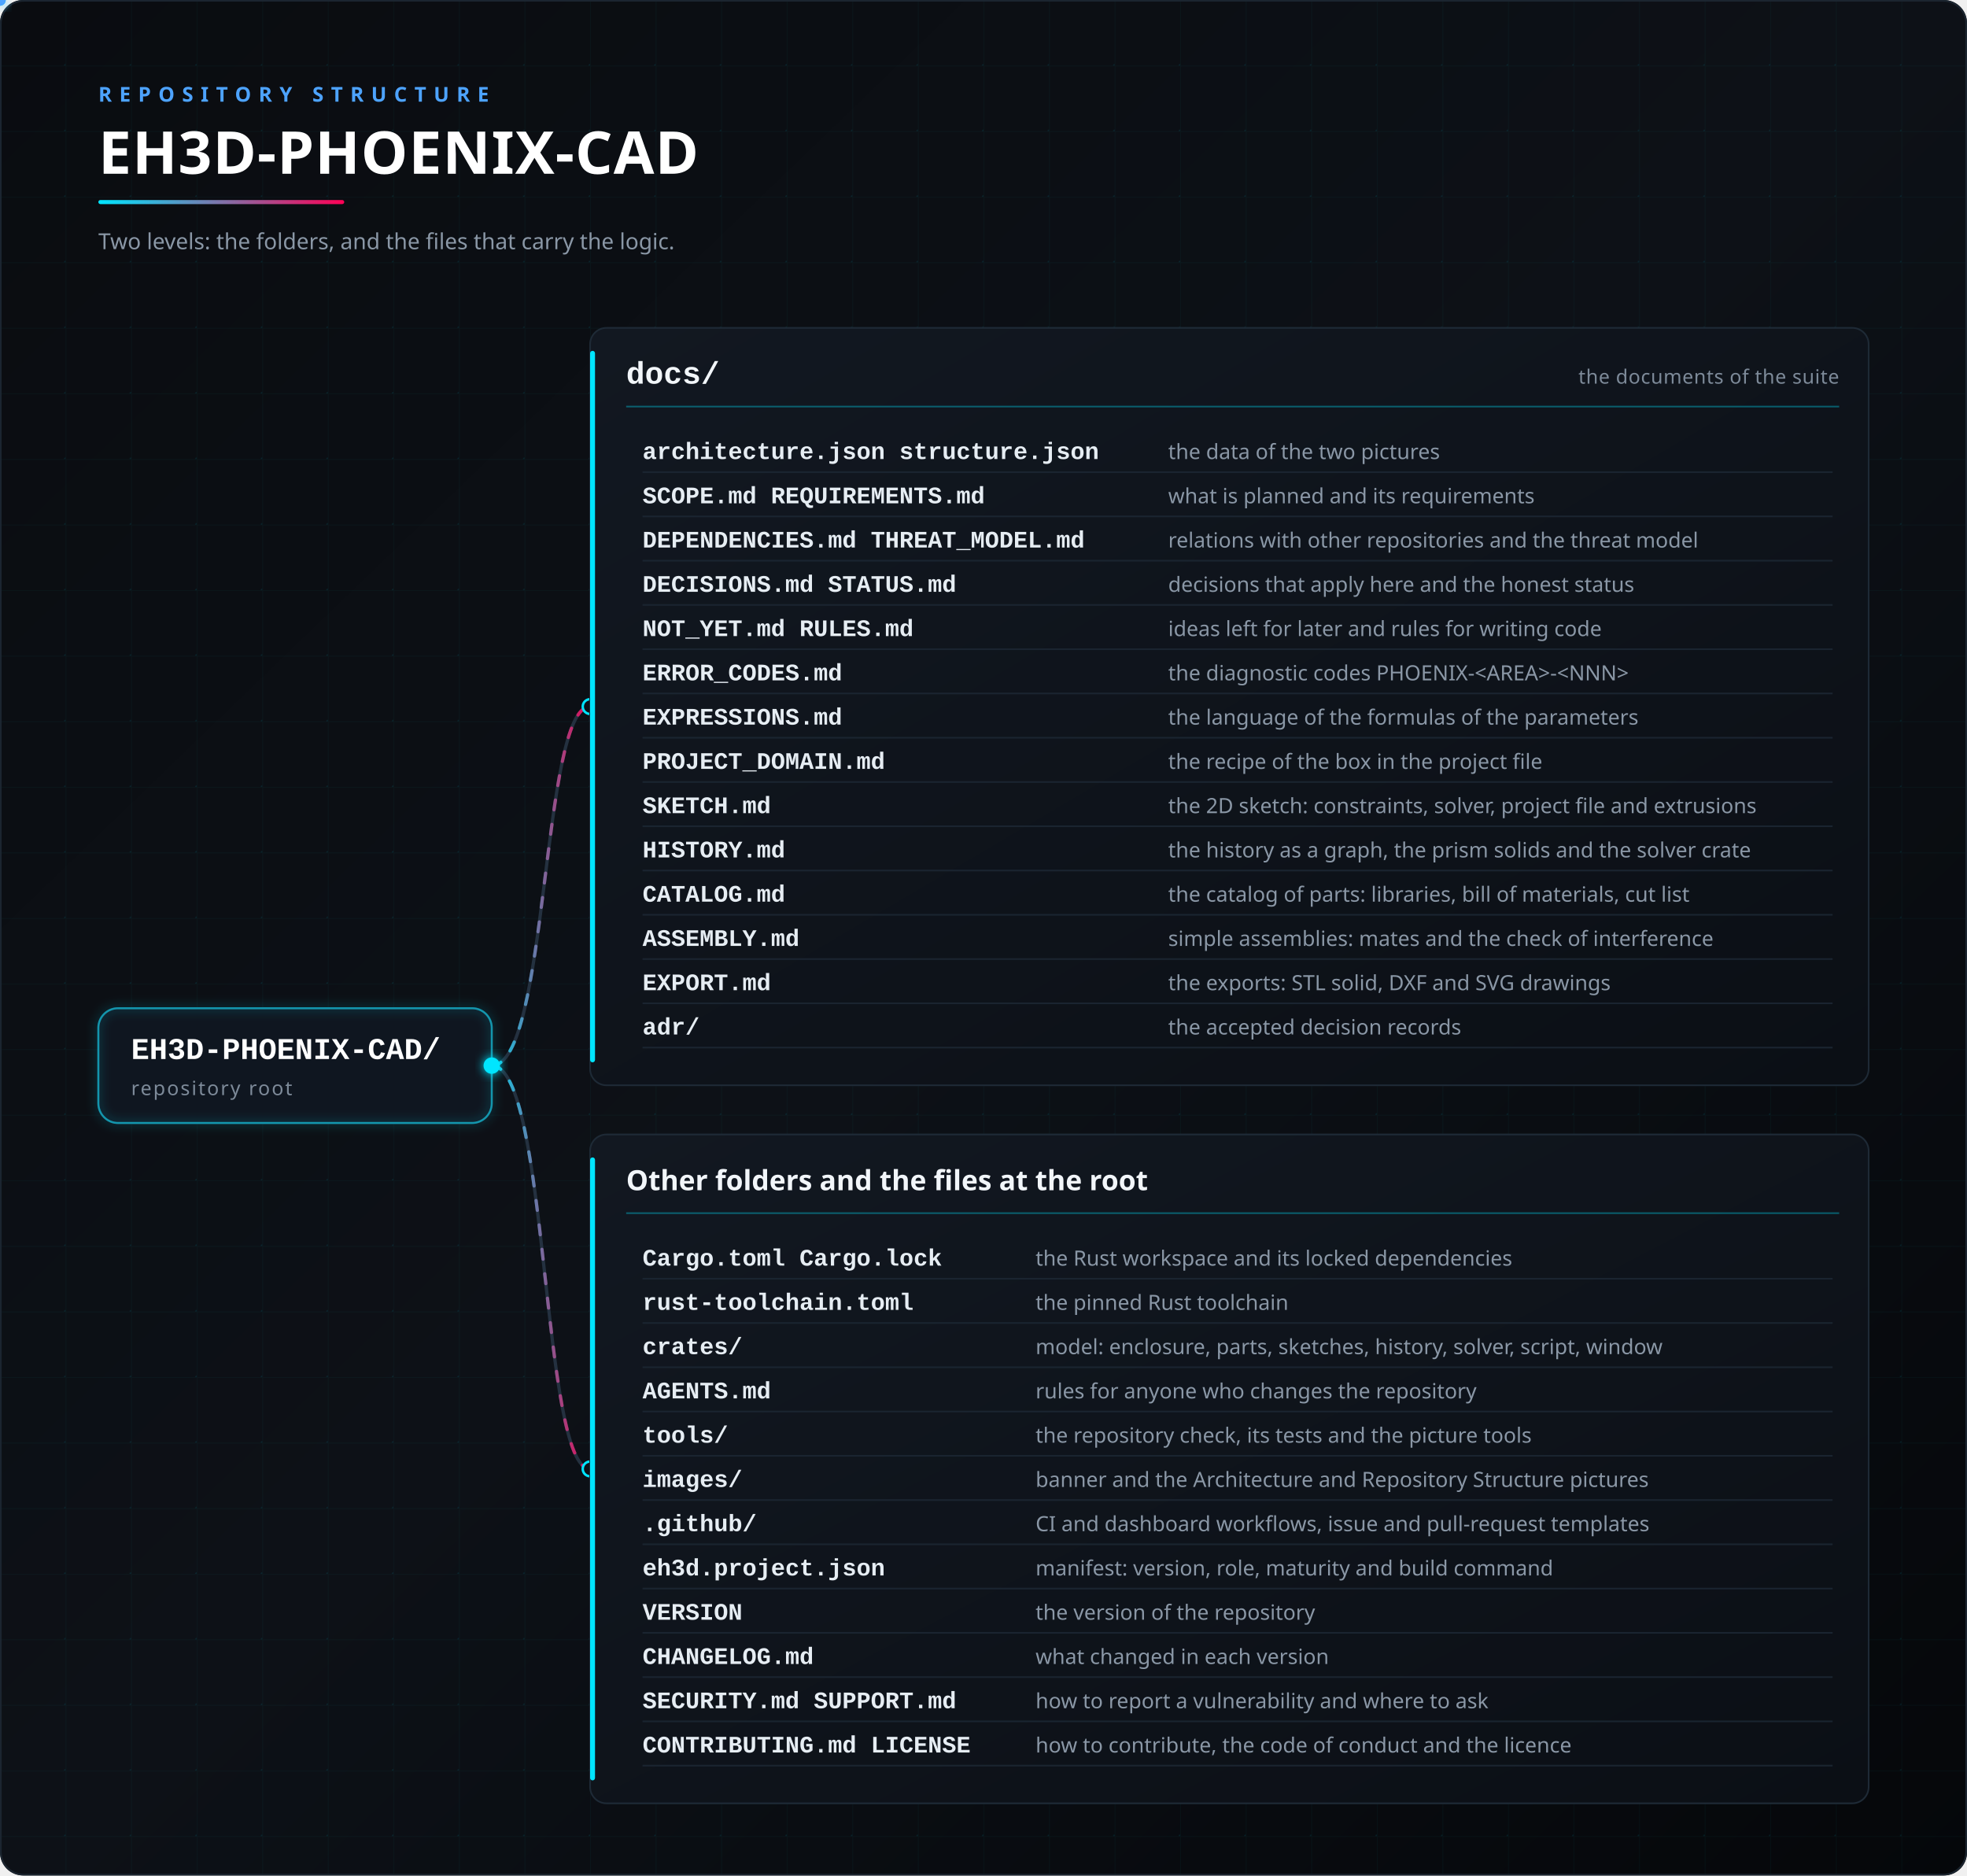
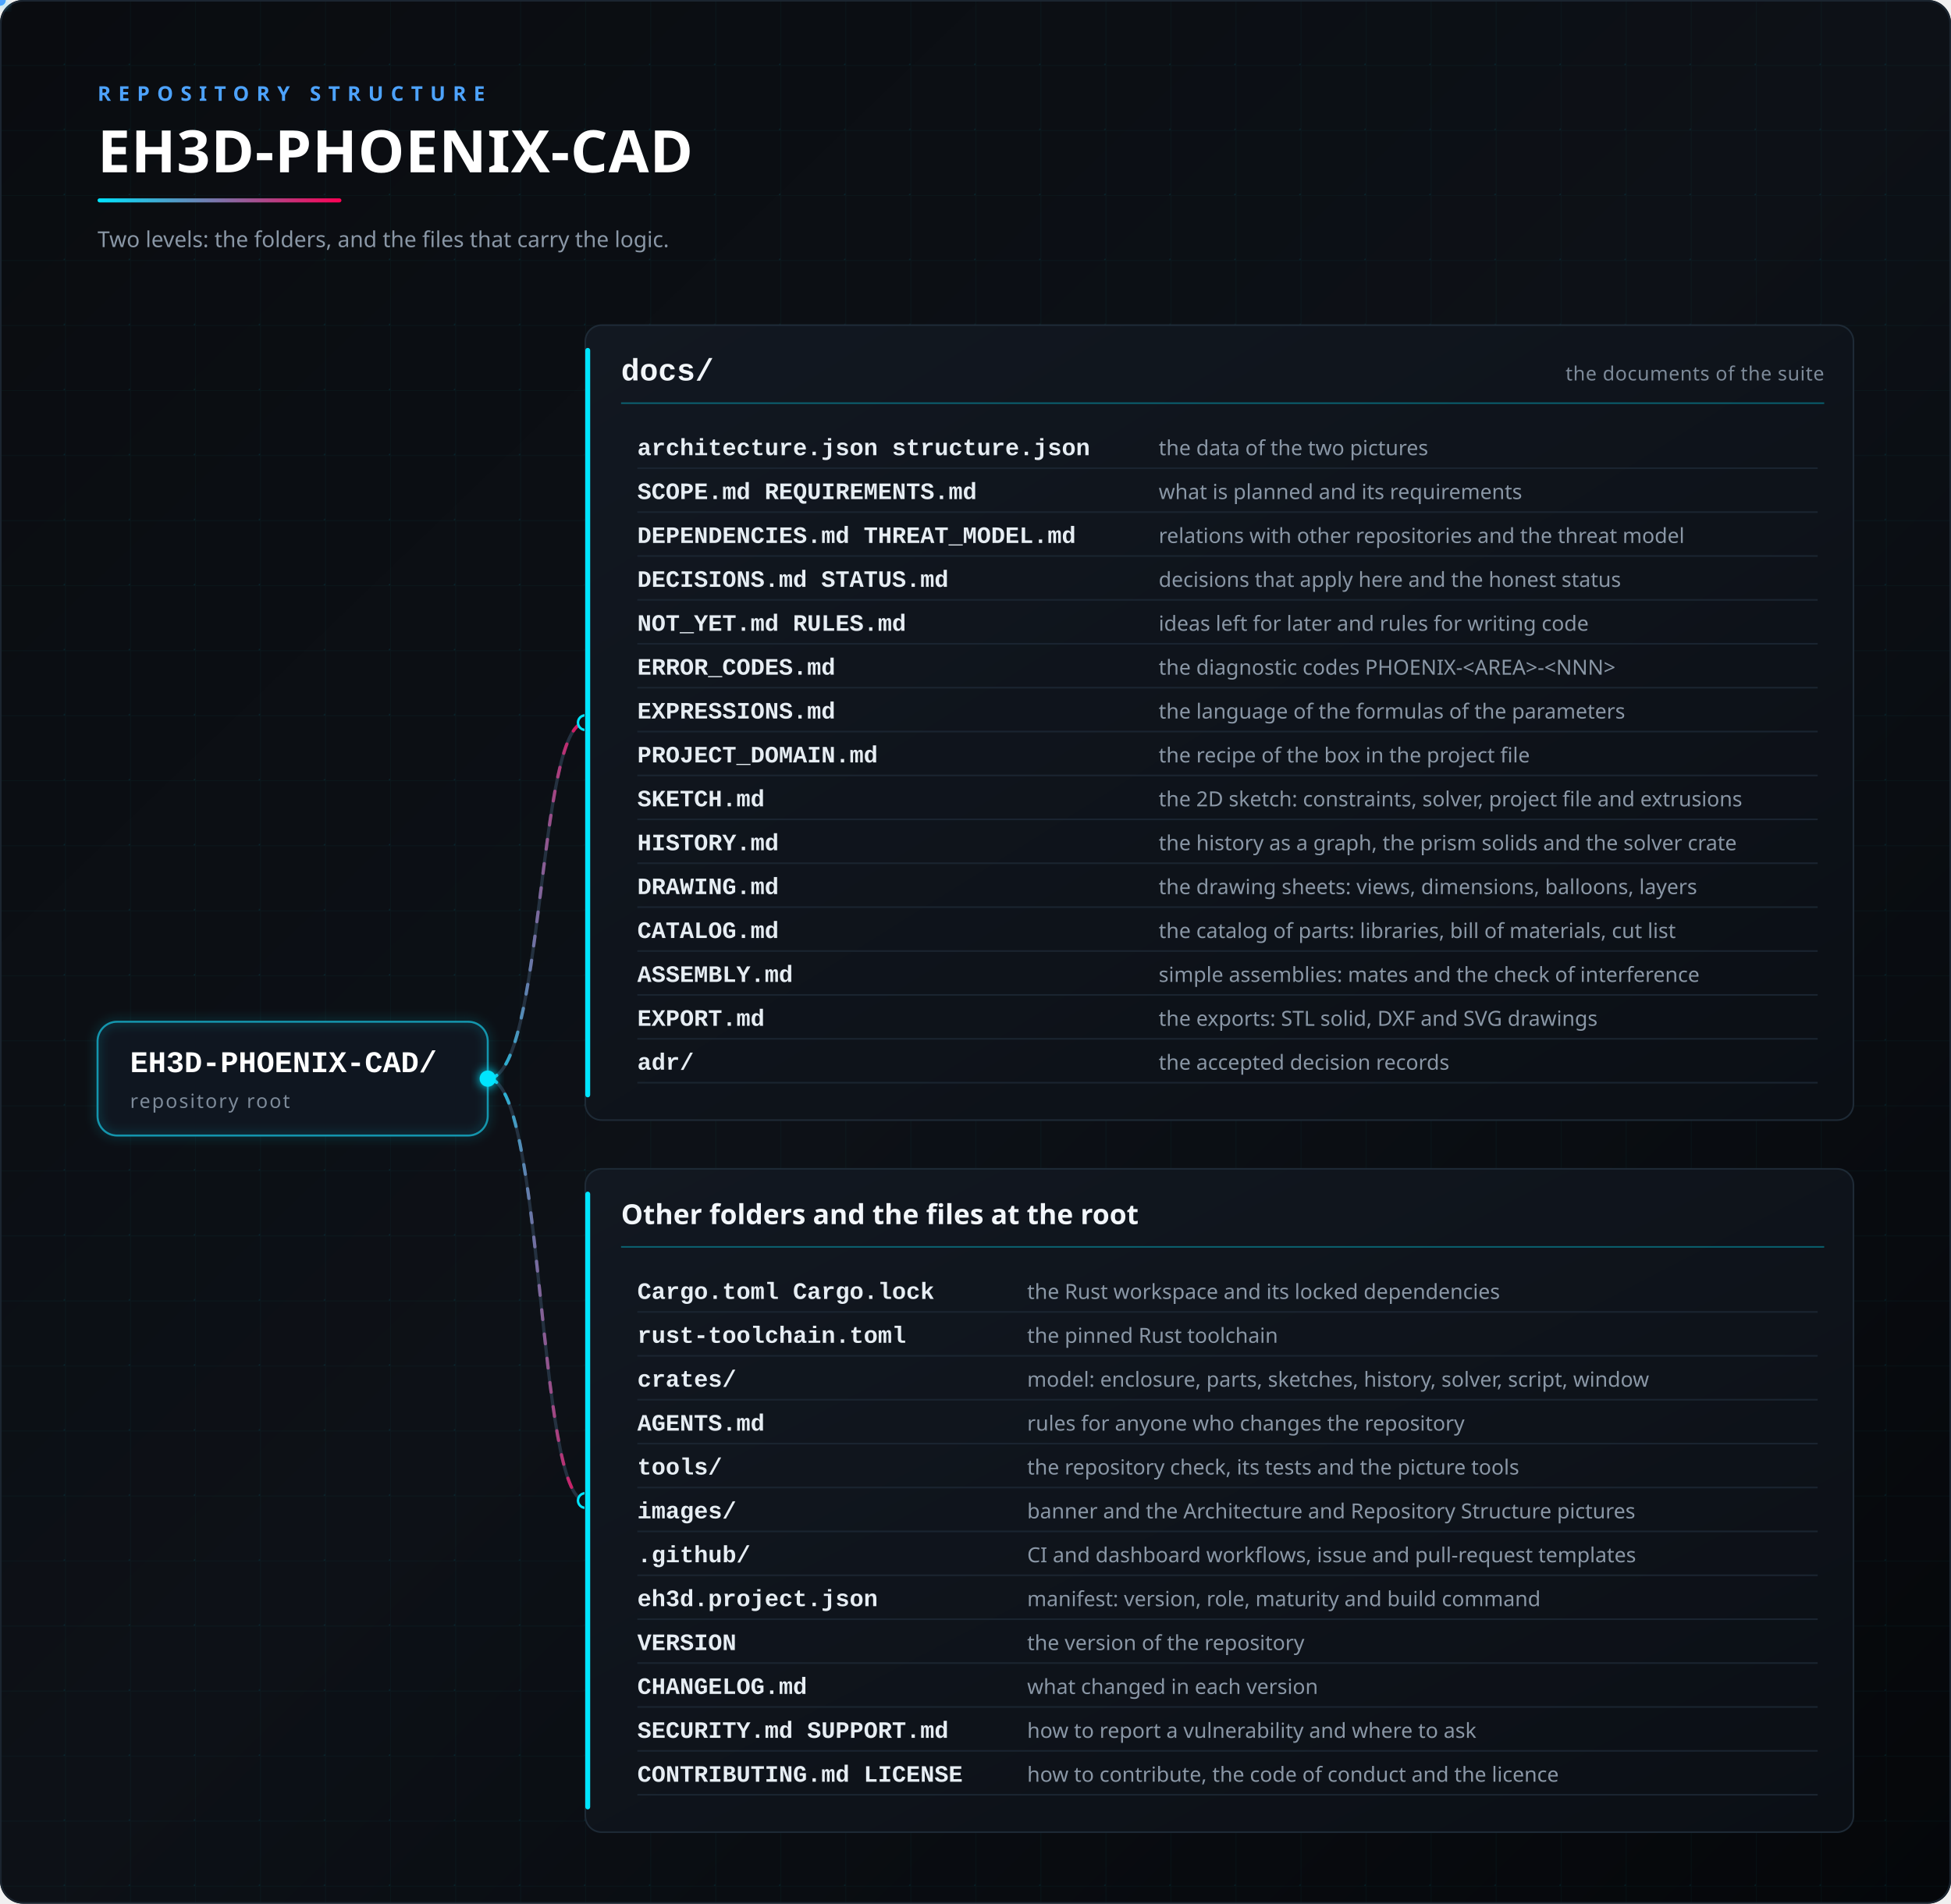
- <svg xmlns="http://www.w3.org/2000/svg" viewBox="0 0 1200 1144" width="100%" role="img" aria-labelledby="t d">
+ <svg xmlns="http://www.w3.org/2000/svg" viewBox="0 0 1200 1171" width="100%" role="img" aria-labelledby="t d">
  <defs>
    <linearGradient id="bg" x1="0" y1="0" x2="1" y2="1">
      <stop offset="0" stop-color="#0A0C10" />
      <stop offset="0.5" stop-color="#0D1117" />
      <stop offset="1" stop-color="#05070A" />
    </linearGradient>
    <linearGradient id="card" x1="0" y1="0" x2="1" y2="1">
      <stop offset="0" stop-color="#121821" />
      <stop offset="1" stop-color="#0B0F15" />
    </linearGradient>
    <linearGradient id="line" x1="0" y1="0" x2="1" y2="0">
      <stop offset="0" stop-color="#00E5FF" />
      <stop offset="1" stop-color="#FF0055" />
    </linearGradient>
    <filter id="glow" x="-50%" y="-50%" width="200%" height="200%">
      <feGaussianBlur stdDeviation="3" result="b" />
      <feMerge>
        <feMergeNode in="b" />
        <feMergeNode in="SourceGraphic" />
      </feMerge>
    </filter>
    <pattern id="grid" width="40" height="40" patternUnits="userSpaceOnUse">
      <path d="M40 0H0V40" fill="none" stroke="#00E5FF" stroke-opacity="0.035" />
      <circle cx="40" cy="40" r="1" fill="#00E5FF" fill-opacity="0.09" />
    </pattern>
  </defs>
-   <rect width="1200" height="1144" rx="14" fill="url(#bg)" />
-   <rect width="1200" height="1144" rx="14" fill="url(#grid)" />
-   <rect x="0.5" y="0.5" width="1199" height="1143" rx="14" fill="none" stroke="#1B2530" />
+   <rect width="1200" height="1171" rx="14" fill="url(#bg)" />
+   <rect width="1200" height="1171" rx="14" fill="url(#grid)" />
+   <rect x="0.5" y="0.5" width="1199" height="1170" rx="14" fill="none" stroke="#1B2530" />
  <text x="60" y="62" font-family="'Segoe UI','Noto Sans','Noto Sans CJK SC','Microsoft YaHei','Yu Gothic','Helvetica Neue',Helvetica,Arial,sans-serif" font-size="12.5" font-weight="600" fill="#4DA3FF" text-anchor="start" letter-spacing="4.5">REPOSITORY STRUCTURE</text>
  <text x="60" y="106" font-family="'Segoe UI','Noto Sans','Noto Sans CJK SC','Microsoft YaHei','Yu Gothic','Helvetica Neue',Helvetica,Arial,sans-serif" font-size="36" font-weight="700" fill="#FFFFFF" text-anchor="start" letter-spacing="0.5">EH3D-PHOENIX-CAD</text>
  <rect x="60" y="122" width="150" height="2.5" rx="1.25" fill="url(#line)">
    <animate attributeName="width" values="40;150;150" keyTimes="0;0.4;1" dur="3s" repeatCount="indefinite" />
  </rect>
  <text x="60" y="152" font-family="'Segoe UI','Noto Sans','Noto Sans CJK SC','Microsoft YaHei','Yu Gothic','Helvetica Neue',Helvetica,Arial,sans-serif" font-size="13.5" font-weight="400" fill="#8A97A6" text-anchor="start">Two levels: the folders, and the files that carry the logic.</text>
-   <path id="c0" d="M300,650 C335,650 330,431 360,431" fill="none" stroke="#243140" stroke-width="2" />
-   <path d="M300,650 C335,650 330,431 360,431" fill="none" stroke="url(#line)" stroke-width="2" stroke-linecap="round" stroke-dasharray="6 9" opacity="0.9">
+   <path id="c0" d="M300,663.5 C335,663.5 330,444.5 360,444.5" fill="none" stroke="#243140" stroke-width="2" />
+   <path d="M300,663.5 C335,663.5 330,444.5 360,444.5" fill="none" stroke="url(#line)" stroke-width="2" stroke-linecap="round" stroke-dasharray="6 9" opacity="0.9">
    <animate attributeName="stroke-dashoffset" from="0" to="-30" dur="1.6s" repeatCount="indefinite" />
  </path>
-   <circle cx="360" cy="431" r="4.5" fill="#0D1117" stroke="#00E5FF" stroke-width="1.5" />
-   <path id="c1" d="M300,650 C335,650 330,896 360,896" fill="none" stroke="#243140" stroke-width="2" />
-   <path d="M300,650 C335,650 330,896 360,896" fill="none" stroke="url(#line)" stroke-width="2" stroke-linecap="round" stroke-dasharray="6 9" opacity="0.9">
+   <circle cx="360" cy="444.5" r="4.5" fill="#0D1117" stroke="#00E5FF" stroke-width="1.5" />
+   <path id="c1" d="M300,663.5 C335,663.5 330,923 360,923" fill="none" stroke="#243140" stroke-width="2" />
+   <path d="M300,663.5 C335,663.5 330,923 360,923" fill="none" stroke="url(#line)" stroke-width="2" stroke-linecap="round" stroke-dasharray="6 9" opacity="0.9">
    <animate attributeName="stroke-dashoffset" from="0" to="-30" dur="1.6s" repeatCount="indefinite" />
  </path>
-   <circle cx="360" cy="896" r="4.5" fill="#0D1117" stroke="#00E5FF" stroke-width="1.5" />
+   <circle cx="360" cy="923" r="4.5" fill="#0D1117" stroke="#00E5FF" stroke-width="1.5" />
  <circle r="3.5" fill="#00E5FF" filter="url(#glow)">
    <animateMotion dur="3.4s" repeatCount="indefinite">
      <mpath href="#c0" />
    </animateMotion>
  </circle>
  <circle r="3.5" fill="#4DA3FF" filter="url(#glow)">
    <animateMotion dur="4.2s" repeatCount="indefinite">
      <mpath href="#c1" />
    </animateMotion>
  </circle>
-   <rect x="60" y="615" width="240" height="70" rx="12" fill="#0F1620" stroke="#2A3A4C" stroke-width="1.2" />
-   <rect x="60" y="615" width="240" height="70" rx="12" fill="none" stroke="#00E5FF" stroke-opacity="0.5" stroke-width="1.2" filter="url(#glow)">
+   <rect x="60" y="628.5" width="240" height="70" rx="12" fill="#0F1620" stroke="#2A3A4C" stroke-width="1.2" />
+   <rect x="60" y="628.5" width="240" height="70" rx="12" fill="none" stroke="#00E5FF" stroke-opacity="0.5" stroke-width="1.2" filter="url(#glow)">
    <animate attributeName="stroke-opacity" values="0.15;0.6;0.15" dur="3.6s" repeatCount="indefinite" />
  </rect>
-   <text x="80" y="646" font-family="'JetBrains Mono','Cascadia Code','SFMono-Regular',Consolas,'Liberation Mono',monospace" font-size="18.5" font-weight="700" fill="#FFFFFF" text-anchor="start">EH3D-PHOENIX-CAD/</text>
-   <text x="80" y="668" font-family="'Segoe UI','Noto Sans','Noto Sans CJK SC','Microsoft YaHei','Yu Gothic','Helvetica Neue',Helvetica,Arial,sans-serif" font-size="12" font-weight="400" fill="#7D8A99" text-anchor="start" letter-spacing="1">repository root</text>
-   <circle cx="300" cy="650" r="5" fill="#00E5FF" filter="url(#glow)" />
-   <rect x="360" y="200" width="780" height="462" rx="10" fill="url(#card)" stroke="#1E2A36" stroke-width="1" />
-   <rect x="360" y="214" width="3" height="434" rx="1.5" fill="#00E5FF">
+   <text x="80" y="659.5" font-family="'JetBrains Mono','Cascadia Code','SFMono-Regular',Consolas,'Liberation Mono',monospace" font-size="18.5" font-weight="700" fill="#FFFFFF" text-anchor="start">EH3D-PHOENIX-CAD/</text>
+   <text x="80" y="681.5" font-family="'Segoe UI','Noto Sans','Noto Sans CJK SC','Microsoft YaHei','Yu Gothic','Helvetica Neue',Helvetica,Arial,sans-serif" font-size="12" font-weight="400" fill="#7D8A99" text-anchor="start" letter-spacing="1">repository root</text>
+   <circle cx="300" cy="663.5" r="5" fill="#00E5FF" filter="url(#glow)" />
+   <rect x="360" y="200" width="780" height="489" rx="10" fill="url(#card)" stroke="#1E2A36" stroke-width="1" />
+   <rect x="360" y="214" width="3" height="461" rx="1.5" fill="#00E5FF">
    <animate attributeName="opacity" values="0.55;1;0.55" dur="4s" begin="0s" repeatCount="indefinite" />
  </rect>
  <text x="382" y="234" font-family="'JetBrains Mono','Cascadia Code','SFMono-Regular',Consolas,'Liberation Mono',monospace" font-size="19" font-weight="700" fill="#F2F6FA" text-anchor="start">docs/</text>
  <text x="1122" y="234" font-family="'Segoe UI','Noto Sans','Noto Sans CJK SC','Microsoft YaHei','Yu Gothic','Helvetica Neue',Helvetica,Arial,sans-serif" font-size="12" font-weight="400" fill="#7D8A99" text-anchor="end" letter-spacing="0.3">the documents of the suite</text>
  <line x1="382" y1="248" x2="1122" y2="248" stroke="#00E5FF" stroke-opacity="0.35" stroke-width="1" />
  <text x="392" y="280" font-family="'JetBrains Mono','Cascadia Code','SFMono-Regular',Consolas,'Liberation Mono',monospace" font-size="14.5" font-weight="600" fill="#E6EDF3" text-anchor="start">architecture.json  structure.json</text>
  <text x="712.67" y="280" font-family="'Segoe UI','Noto Sans','Noto Sans CJK SC','Microsoft YaHei','Yu Gothic','Helvetica Neue',Helvetica,Arial,sans-serif" font-size="12.8" font-weight="400" fill="#8A97A6" text-anchor="start">the data of the two pictures</text>
  <line x1="392" y1="288" x2="1118" y2="288" stroke="#1A2430" stroke-width="1" />
  <text x="392" y="307" font-family="'JetBrains Mono','Cascadia Code','SFMono-Regular',Consolas,'Liberation Mono',monospace" font-size="14.5" font-weight="600" fill="#E6EDF3" text-anchor="start">SCOPE.md  REQUIREMENTS.md</text>
  <text x="712.67" y="307" font-family="'Segoe UI','Noto Sans','Noto Sans CJK SC','Microsoft YaHei','Yu Gothic','Helvetica Neue',Helvetica,Arial,sans-serif" font-size="12.8" font-weight="400" fill="#8A97A6" text-anchor="start">what is planned and its requirements</text>
  <line x1="392" y1="315" x2="1118" y2="315" stroke="#1A2430" stroke-width="1" />
  <text x="392" y="334" font-family="'JetBrains Mono','Cascadia Code','SFMono-Regular',Consolas,'Liberation Mono',monospace" font-size="14.5" font-weight="600" fill="#E6EDF3" text-anchor="start">DEPENDENCIES.md  THREAT_MODEL.md</text>
  <text x="712.67" y="334" font-family="'Segoe UI','Noto Sans','Noto Sans CJK SC','Microsoft YaHei','Yu Gothic','Helvetica Neue',Helvetica,Arial,sans-serif" font-size="12.8" font-weight="400" fill="#8A97A6" text-anchor="start">relations with other repositories and the threat model</text>
  <line x1="392" y1="342" x2="1118" y2="342" stroke="#1A2430" stroke-width="1" />
  <text x="392" y="361" font-family="'JetBrains Mono','Cascadia Code','SFMono-Regular',Consolas,'Liberation Mono',monospace" font-size="14.5" font-weight="600" fill="#E6EDF3" text-anchor="start">DECISIONS.md  STATUS.md</text>
  <text x="712.67" y="361" font-family="'Segoe UI','Noto Sans','Noto Sans CJK SC','Microsoft YaHei','Yu Gothic','Helvetica Neue',Helvetica,Arial,sans-serif" font-size="12.8" font-weight="400" fill="#8A97A6" text-anchor="start">decisions that apply here and the honest status</text>
  <line x1="392" y1="369" x2="1118" y2="369" stroke="#1A2430" stroke-width="1" />
  <text x="392" y="388" font-family="'JetBrains Mono','Cascadia Code','SFMono-Regular',Consolas,'Liberation Mono',monospace" font-size="14.5" font-weight="600" fill="#E6EDF3" text-anchor="start">NOT_YET.md  RULES.md</text>
  <text x="712.67" y="388" font-family="'Segoe UI','Noto Sans','Noto Sans CJK SC','Microsoft YaHei','Yu Gothic','Helvetica Neue',Helvetica,Arial,sans-serif" font-size="12.8" font-weight="400" fill="#8A97A6" text-anchor="start">ideas left for later and rules for writing code</text>
  <line x1="392" y1="396" x2="1118" y2="396" stroke="#1A2430" stroke-width="1" />
  <text x="392" y="415" font-family="'JetBrains Mono','Cascadia Code','SFMono-Regular',Consolas,'Liberation Mono',monospace" font-size="14.5" font-weight="600" fill="#E6EDF3" text-anchor="start">ERROR_CODES.md</text>
  <text x="712.67" y="415" font-family="'Segoe UI','Noto Sans','Noto Sans CJK SC','Microsoft YaHei','Yu Gothic','Helvetica Neue',Helvetica,Arial,sans-serif" font-size="12.8" font-weight="400" fill="#8A97A6" text-anchor="start">the diagnostic codes PHOENIX-&lt;AREA&gt;-&lt;NNN&gt;</text>
  <line x1="392" y1="423" x2="1118" y2="423" stroke="#1A2430" stroke-width="1" />
  <text x="392" y="442" font-family="'JetBrains Mono','Cascadia Code','SFMono-Regular',Consolas,'Liberation Mono',monospace" font-size="14.5" font-weight="600" fill="#E6EDF3" text-anchor="start">EXPRESSIONS.md</text>
  <text x="712.67" y="442" font-family="'Segoe UI','Noto Sans','Noto Sans CJK SC','Microsoft YaHei','Yu Gothic','Helvetica Neue',Helvetica,Arial,sans-serif" font-size="12.8" font-weight="400" fill="#8A97A6" text-anchor="start">the language of the formulas of the parameters</text>
  <line x1="392" y1="450" x2="1118" y2="450" stroke="#1A2430" stroke-width="1" />
  <text x="392" y="469" font-family="'JetBrains Mono','Cascadia Code','SFMono-Regular',Consolas,'Liberation Mono',monospace" font-size="14.5" font-weight="600" fill="#E6EDF3" text-anchor="start">PROJECT_DOMAIN.md</text>
  <text x="712.67" y="469" font-family="'Segoe UI','Noto Sans','Noto Sans CJK SC','Microsoft YaHei','Yu Gothic','Helvetica Neue',Helvetica,Arial,sans-serif" font-size="12.8" font-weight="400" fill="#8A97A6" text-anchor="start">the recipe of the box in the project file</text>
  <line x1="392" y1="477" x2="1118" y2="477" stroke="#1A2430" stroke-width="1" />
  <text x="392" y="496" font-family="'JetBrains Mono','Cascadia Code','SFMono-Regular',Consolas,'Liberation Mono',monospace" font-size="14.5" font-weight="600" fill="#E6EDF3" text-anchor="start">SKETCH.md</text>
  <text x="712.67" y="496" font-family="'Segoe UI','Noto Sans','Noto Sans CJK SC','Microsoft YaHei','Yu Gothic','Helvetica Neue',Helvetica,Arial,sans-serif" font-size="12.8" font-weight="400" fill="#8A97A6" text-anchor="start">the 2D sketch: constraints, solver, project file and extrusions</text>
  <line x1="392" y1="504" x2="1118" y2="504" stroke="#1A2430" stroke-width="1" />
  <text x="392" y="523" font-family="'JetBrains Mono','Cascadia Code','SFMono-Regular',Consolas,'Liberation Mono',monospace" font-size="14.5" font-weight="600" fill="#E6EDF3" text-anchor="start">HISTORY.md</text>
  <text x="712.67" y="523" font-family="'Segoe UI','Noto Sans','Noto Sans CJK SC','Microsoft YaHei','Yu Gothic','Helvetica Neue',Helvetica,Arial,sans-serif" font-size="12.8" font-weight="400" fill="#8A97A6" text-anchor="start">the history as a graph, the prism solids and the solver crate</text>
  <line x1="392" y1="531" x2="1118" y2="531" stroke="#1A2430" stroke-width="1" />
-   <text x="392" y="550" font-family="'JetBrains Mono','Cascadia Code','SFMono-Regular',Consolas,'Liberation Mono',monospace" font-size="14.5" font-weight="600" fill="#E6EDF3" text-anchor="start">CATALOG.md</text>
-   <text x="712.67" y="550" font-family="'Segoe UI','Noto Sans','Noto Sans CJK SC','Microsoft YaHei','Yu Gothic','Helvetica Neue',Helvetica,Arial,sans-serif" font-size="12.8" font-weight="400" fill="#8A97A6" text-anchor="start">the catalog of parts: libraries, bill of materials, cut list</text>
+   <text x="392" y="550" font-family="'JetBrains Mono','Cascadia Code','SFMono-Regular',Consolas,'Liberation Mono',monospace" font-size="14.5" font-weight="600" fill="#E6EDF3" text-anchor="start">DRAWING.md</text>
+   <text x="712.67" y="550" font-family="'Segoe UI','Noto Sans','Noto Sans CJK SC','Microsoft YaHei','Yu Gothic','Helvetica Neue',Helvetica,Arial,sans-serif" font-size="12.8" font-weight="400" fill="#8A97A6" text-anchor="start">the drawing sheets: views, dimensions, balloons, layers</text>
  <line x1="392" y1="558" x2="1118" y2="558" stroke="#1A2430" stroke-width="1" />
-   <text x="392" y="577" font-family="'JetBrains Mono','Cascadia Code','SFMono-Regular',Consolas,'Liberation Mono',monospace" font-size="14.5" font-weight="600" fill="#E6EDF3" text-anchor="start">ASSEMBLY.md</text>
-   <text x="712.67" y="577" font-family="'Segoe UI','Noto Sans','Noto Sans CJK SC','Microsoft YaHei','Yu Gothic','Helvetica Neue',Helvetica,Arial,sans-serif" font-size="12.8" font-weight="400" fill="#8A97A6" text-anchor="start">simple assemblies: mates and the check of interference</text>
+   <text x="392" y="577" font-family="'JetBrains Mono','Cascadia Code','SFMono-Regular',Consolas,'Liberation Mono',monospace" font-size="14.5" font-weight="600" fill="#E6EDF3" text-anchor="start">CATALOG.md</text>
+   <text x="712.67" y="577" font-family="'Segoe UI','Noto Sans','Noto Sans CJK SC','Microsoft YaHei','Yu Gothic','Helvetica Neue',Helvetica,Arial,sans-serif" font-size="12.8" font-weight="400" fill="#8A97A6" text-anchor="start">the catalog of parts: libraries, bill of materials, cut list</text>
  <line x1="392" y1="585" x2="1118" y2="585" stroke="#1A2430" stroke-width="1" />
-   <text x="392" y="604" font-family="'JetBrains Mono','Cascadia Code','SFMono-Regular',Consolas,'Liberation Mono',monospace" font-size="14.5" font-weight="600" fill="#E6EDF3" text-anchor="start">EXPORT.md</text>
-   <text x="712.67" y="604" font-family="'Segoe UI','Noto Sans','Noto Sans CJK SC','Microsoft YaHei','Yu Gothic','Helvetica Neue',Helvetica,Arial,sans-serif" font-size="12.8" font-weight="400" fill="#8A97A6" text-anchor="start">the exports: STL solid, DXF and SVG drawings</text>
+   <text x="392" y="604" font-family="'JetBrains Mono','Cascadia Code','SFMono-Regular',Consolas,'Liberation Mono',monospace" font-size="14.5" font-weight="600" fill="#E6EDF3" text-anchor="start">ASSEMBLY.md</text>
+   <text x="712.67" y="604" font-family="'Segoe UI','Noto Sans','Noto Sans CJK SC','Microsoft YaHei','Yu Gothic','Helvetica Neue',Helvetica,Arial,sans-serif" font-size="12.8" font-weight="400" fill="#8A97A6" text-anchor="start">simple assemblies: mates and the check of interference</text>
  <line x1="392" y1="612" x2="1118" y2="612" stroke="#1A2430" stroke-width="1" />
-   <text x="392" y="631" font-family="'JetBrains Mono','Cascadia Code','SFMono-Regular',Consolas,'Liberation Mono',monospace" font-size="14.5" font-weight="600" fill="#E6EDF3" text-anchor="start">adr/</text>
-   <text x="712.67" y="631" font-family="'Segoe UI','Noto Sans','Noto Sans CJK SC','Microsoft YaHei','Yu Gothic','Helvetica Neue',Helvetica,Arial,sans-serif" font-size="12.8" font-weight="400" fill="#8A97A6" text-anchor="start">the accepted decision records</text>
+   <text x="392" y="631" font-family="'JetBrains Mono','Cascadia Code','SFMono-Regular',Consolas,'Liberation Mono',monospace" font-size="14.5" font-weight="600" fill="#E6EDF3" text-anchor="start">EXPORT.md</text>
+   <text x="712.67" y="631" font-family="'Segoe UI','Noto Sans','Noto Sans CJK SC','Microsoft YaHei','Yu Gothic','Helvetica Neue',Helvetica,Arial,sans-serif" font-size="12.8" font-weight="400" fill="#8A97A6" text-anchor="start">the exports: STL solid, DXF and SVG drawings</text>
  <line x1="392" y1="639" x2="1118" y2="639" stroke="#1A2430" stroke-width="1" />
-   <rect x="360" y="692" width="780" height="408" rx="10" fill="url(#card)" stroke="#1E2A36" stroke-width="1" />
-   <rect x="360" y="706" width="3" height="380" rx="1.5" fill="#00E5FF">
+   <text x="392" y="658" font-family="'JetBrains Mono','Cascadia Code','SFMono-Regular',Consolas,'Liberation Mono',monospace" font-size="14.5" font-weight="600" fill="#E6EDF3" text-anchor="start">adr/</text>
+   <text x="712.67" y="658" font-family="'Segoe UI','Noto Sans','Noto Sans CJK SC','Microsoft YaHei','Yu Gothic','Helvetica Neue',Helvetica,Arial,sans-serif" font-size="12.8" font-weight="400" fill="#8A97A6" text-anchor="start">the accepted decision records</text>
+   <line x1="392" y1="666" x2="1118" y2="666" stroke="#1A2430" stroke-width="1" />
+   <rect x="360" y="719" width="780" height="408" rx="10" fill="url(#card)" stroke="#1E2A36" stroke-width="1" />
+   <rect x="360" y="733" width="3" height="380" rx="1.5" fill="#00E5FF">
    <animate attributeName="opacity" values="0.55;1;0.55" dur="4s" begin="0.6s" repeatCount="indefinite" />
  </rect>
-   <text x="382" y="726" font-family="'Segoe UI','Noto Sans','Noto Sans CJK SC','Microsoft YaHei','Yu Gothic','Helvetica Neue',Helvetica,Arial,sans-serif" font-size="17" font-weight="700" fill="#F2F6FA" text-anchor="start">Other folders and the files at the root</text>
-   <line x1="382" y1="740" x2="1122" y2="740" stroke="#00E5FF" stroke-opacity="0.35" stroke-width="1" />
-   <text x="392" y="772" font-family="'JetBrains Mono','Cascadia Code','SFMono-Regular',Consolas,'Liberation Mono',monospace" font-size="14.5" font-weight="600" fill="#E6EDF3" text-anchor="start">Cargo.toml  Cargo.lock</text>
-   <text x="631.76" y="772" font-family="'Segoe UI','Noto Sans','Noto Sans CJK SC','Microsoft YaHei','Yu Gothic','Helvetica Neue',Helvetica,Arial,sans-serif" font-size="12.8" font-weight="400" fill="#8A97A6" text-anchor="start">the Rust workspace and its locked dependencies</text>
-   <line x1="392" y1="780" x2="1118" y2="780" stroke="#1A2430" stroke-width="1" />
-   <text x="392" y="799" font-family="'JetBrains Mono','Cascadia Code','SFMono-Regular',Consolas,'Liberation Mono',monospace" font-size="14.5" font-weight="600" fill="#E6EDF3" text-anchor="start">rust-toolchain.toml</text>
-   <text x="631.76" y="799" font-family="'Segoe UI','Noto Sans','Noto Sans CJK SC','Microsoft YaHei','Yu Gothic','Helvetica Neue',Helvetica,Arial,sans-serif" font-size="12.8" font-weight="400" fill="#8A97A6" text-anchor="start">the pinned Rust toolchain</text>
+   <text x="382" y="753" font-family="'Segoe UI','Noto Sans','Noto Sans CJK SC','Microsoft YaHei','Yu Gothic','Helvetica Neue',Helvetica,Arial,sans-serif" font-size="17" font-weight="700" fill="#F2F6FA" text-anchor="start">Other folders and the files at the root</text>
+   <line x1="382" y1="767" x2="1122" y2="767" stroke="#00E5FF" stroke-opacity="0.35" stroke-width="1" />
+   <text x="392" y="799" font-family="'JetBrains Mono','Cascadia Code','SFMono-Regular',Consolas,'Liberation Mono',monospace" font-size="14.5" font-weight="600" fill="#E6EDF3" text-anchor="start">Cargo.toml  Cargo.lock</text>
+   <text x="631.76" y="799" font-family="'Segoe UI','Noto Sans','Noto Sans CJK SC','Microsoft YaHei','Yu Gothic','Helvetica Neue',Helvetica,Arial,sans-serif" font-size="12.8" font-weight="400" fill="#8A97A6" text-anchor="start">the Rust workspace and its locked dependencies</text>
  <line x1="392" y1="807" x2="1118" y2="807" stroke="#1A2430" stroke-width="1" />
-   <text x="392" y="826" font-family="'JetBrains Mono','Cascadia Code','SFMono-Regular',Consolas,'Liberation Mono',monospace" font-size="14.5" font-weight="600" fill="#E6EDF3" text-anchor="start">crates/</text>
-   <text x="631.76" y="826" font-family="'Segoe UI','Noto Sans','Noto Sans CJK SC','Microsoft YaHei','Yu Gothic','Helvetica Neue',Helvetica,Arial,sans-serif" font-size="12.8" font-weight="400" fill="#8A97A6" text-anchor="start">model: enclosure, parts, sketches, history, solver, script, window</text>
+   <text x="392" y="826" font-family="'JetBrains Mono','Cascadia Code','SFMono-Regular',Consolas,'Liberation Mono',monospace" font-size="14.5" font-weight="600" fill="#E6EDF3" text-anchor="start">rust-toolchain.toml</text>
+   <text x="631.76" y="826" font-family="'Segoe UI','Noto Sans','Noto Sans CJK SC','Microsoft YaHei','Yu Gothic','Helvetica Neue',Helvetica,Arial,sans-serif" font-size="12.8" font-weight="400" fill="#8A97A6" text-anchor="start">the pinned Rust toolchain</text>
  <line x1="392" y1="834" x2="1118" y2="834" stroke="#1A2430" stroke-width="1" />
-   <text x="392" y="853" font-family="'JetBrains Mono','Cascadia Code','SFMono-Regular',Consolas,'Liberation Mono',monospace" font-size="14.5" font-weight="600" fill="#E6EDF3" text-anchor="start">AGENTS.md</text>
-   <text x="631.76" y="853" font-family="'Segoe UI','Noto Sans','Noto Sans CJK SC','Microsoft YaHei','Yu Gothic','Helvetica Neue',Helvetica,Arial,sans-serif" font-size="12.8" font-weight="400" fill="#8A97A6" text-anchor="start">rules for anyone who changes the repository</text>
+   <text x="392" y="853" font-family="'JetBrains Mono','Cascadia Code','SFMono-Regular',Consolas,'Liberation Mono',monospace" font-size="14.5" font-weight="600" fill="#E6EDF3" text-anchor="start">crates/</text>
+   <text x="631.76" y="853" font-family="'Segoe UI','Noto Sans','Noto Sans CJK SC','Microsoft YaHei','Yu Gothic','Helvetica Neue',Helvetica,Arial,sans-serif" font-size="12.8" font-weight="400" fill="#8A97A6" text-anchor="start">model: enclosure, parts, sketches, history, solver, script, window</text>
  <line x1="392" y1="861" x2="1118" y2="861" stroke="#1A2430" stroke-width="1" />
-   <text x="392" y="880" font-family="'JetBrains Mono','Cascadia Code','SFMono-Regular',Consolas,'Liberation Mono',monospace" font-size="14.5" font-weight="600" fill="#E6EDF3" text-anchor="start">tools/</text>
-   <text x="631.76" y="880" font-family="'Segoe UI','Noto Sans','Noto Sans CJK SC','Microsoft YaHei','Yu Gothic','Helvetica Neue',Helvetica,Arial,sans-serif" font-size="12.8" font-weight="400" fill="#8A97A6" text-anchor="start">the repository check, its tests and the picture tools</text>
+   <text x="392" y="880" font-family="'JetBrains Mono','Cascadia Code','SFMono-Regular',Consolas,'Liberation Mono',monospace" font-size="14.5" font-weight="600" fill="#E6EDF3" text-anchor="start">AGENTS.md</text>
+   <text x="631.76" y="880" font-family="'Segoe UI','Noto Sans','Noto Sans CJK SC','Microsoft YaHei','Yu Gothic','Helvetica Neue',Helvetica,Arial,sans-serif" font-size="12.8" font-weight="400" fill="#8A97A6" text-anchor="start">rules for anyone who changes the repository</text>
  <line x1="392" y1="888" x2="1118" y2="888" stroke="#1A2430" stroke-width="1" />
-   <text x="392" y="907" font-family="'JetBrains Mono','Cascadia Code','SFMono-Regular',Consolas,'Liberation Mono',monospace" font-size="14.5" font-weight="600" fill="#E6EDF3" text-anchor="start">images/</text>
-   <text x="631.76" y="907" font-family="'Segoe UI','Noto Sans','Noto Sans CJK SC','Microsoft YaHei','Yu Gothic','Helvetica Neue',Helvetica,Arial,sans-serif" font-size="12.8" font-weight="400" fill="#8A97A6" text-anchor="start">banner and the Architecture and Repository Structure pictures</text>
+   <text x="392" y="907" font-family="'JetBrains Mono','Cascadia Code','SFMono-Regular',Consolas,'Liberation Mono',monospace" font-size="14.5" font-weight="600" fill="#E6EDF3" text-anchor="start">tools/</text>
+   <text x="631.76" y="907" font-family="'Segoe UI','Noto Sans','Noto Sans CJK SC','Microsoft YaHei','Yu Gothic','Helvetica Neue',Helvetica,Arial,sans-serif" font-size="12.8" font-weight="400" fill="#8A97A6" text-anchor="start">the repository check, its tests and the picture tools</text>
  <line x1="392" y1="915" x2="1118" y2="915" stroke="#1A2430" stroke-width="1" />
-   <text x="392" y="934" font-family="'JetBrains Mono','Cascadia Code','SFMono-Regular',Consolas,'Liberation Mono',monospace" font-size="14.5" font-weight="600" fill="#E6EDF3" text-anchor="start">.github/</text>
-   <text x="631.76" y="934" font-family="'Segoe UI','Noto Sans','Noto Sans CJK SC','Microsoft YaHei','Yu Gothic','Helvetica Neue',Helvetica,Arial,sans-serif" font-size="12.8" font-weight="400" fill="#8A97A6" text-anchor="start">CI and dashboard workflows, issue and pull-request templates</text>
+   <text x="392" y="934" font-family="'JetBrains Mono','Cascadia Code','SFMono-Regular',Consolas,'Liberation Mono',monospace" font-size="14.5" font-weight="600" fill="#E6EDF3" text-anchor="start">images/</text>
+   <text x="631.76" y="934" font-family="'Segoe UI','Noto Sans','Noto Sans CJK SC','Microsoft YaHei','Yu Gothic','Helvetica Neue',Helvetica,Arial,sans-serif" font-size="12.8" font-weight="400" fill="#8A97A6" text-anchor="start">banner and the Architecture and Repository Structure pictures</text>
  <line x1="392" y1="942" x2="1118" y2="942" stroke="#1A2430" stroke-width="1" />
-   <text x="392" y="961" font-family="'JetBrains Mono','Cascadia Code','SFMono-Regular',Consolas,'Liberation Mono',monospace" font-size="14.5" font-weight="600" fill="#E6EDF3" text-anchor="start">eh3d.project.json</text>
-   <text x="631.76" y="961" font-family="'Segoe UI','Noto Sans','Noto Sans CJK SC','Microsoft YaHei','Yu Gothic','Helvetica Neue',Helvetica,Arial,sans-serif" font-size="12.8" font-weight="400" fill="#8A97A6" text-anchor="start">manifest: version, role, maturity and build command</text>
+   <text x="392" y="961" font-family="'JetBrains Mono','Cascadia Code','SFMono-Regular',Consolas,'Liberation Mono',monospace" font-size="14.5" font-weight="600" fill="#E6EDF3" text-anchor="start">.github/</text>
+   <text x="631.76" y="961" font-family="'Segoe UI','Noto Sans','Noto Sans CJK SC','Microsoft YaHei','Yu Gothic','Helvetica Neue',Helvetica,Arial,sans-serif" font-size="12.8" font-weight="400" fill="#8A97A6" text-anchor="start">CI and dashboard workflows, issue and pull-request templates</text>
  <line x1="392" y1="969" x2="1118" y2="969" stroke="#1A2430" stroke-width="1" />
-   <text x="392" y="988" font-family="'JetBrains Mono','Cascadia Code','SFMono-Regular',Consolas,'Liberation Mono',monospace" font-size="14.5" font-weight="600" fill="#E6EDF3" text-anchor="start">VERSION</text>
-   <text x="631.76" y="988" font-family="'Segoe UI','Noto Sans','Noto Sans CJK SC','Microsoft YaHei','Yu Gothic','Helvetica Neue',Helvetica,Arial,sans-serif" font-size="12.8" font-weight="400" fill="#8A97A6" text-anchor="start">the version of the repository</text>
+   <text x="392" y="988" font-family="'JetBrains Mono','Cascadia Code','SFMono-Regular',Consolas,'Liberation Mono',monospace" font-size="14.5" font-weight="600" fill="#E6EDF3" text-anchor="start">eh3d.project.json</text>
+   <text x="631.76" y="988" font-family="'Segoe UI','Noto Sans','Noto Sans CJK SC','Microsoft YaHei','Yu Gothic','Helvetica Neue',Helvetica,Arial,sans-serif" font-size="12.8" font-weight="400" fill="#8A97A6" text-anchor="start">manifest: version, role, maturity and build command</text>
  <line x1="392" y1="996" x2="1118" y2="996" stroke="#1A2430" stroke-width="1" />
-   <text x="392" y="1015" font-family="'JetBrains Mono','Cascadia Code','SFMono-Regular',Consolas,'Liberation Mono',monospace" font-size="14.5" font-weight="600" fill="#E6EDF3" text-anchor="start">CHANGELOG.md</text>
-   <text x="631.76" y="1015" font-family="'Segoe UI','Noto Sans','Noto Sans CJK SC','Microsoft YaHei','Yu Gothic','Helvetica Neue',Helvetica,Arial,sans-serif" font-size="12.8" font-weight="400" fill="#8A97A6" text-anchor="start">what changed in each version</text>
+   <text x="392" y="1015" font-family="'JetBrains Mono','Cascadia Code','SFMono-Regular',Consolas,'Liberation Mono',monospace" font-size="14.5" font-weight="600" fill="#E6EDF3" text-anchor="start">VERSION</text>
+   <text x="631.76" y="1015" font-family="'Segoe UI','Noto Sans','Noto Sans CJK SC','Microsoft YaHei','Yu Gothic','Helvetica Neue',Helvetica,Arial,sans-serif" font-size="12.8" font-weight="400" fill="#8A97A6" text-anchor="start">the version of the repository</text>
  <line x1="392" y1="1023" x2="1118" y2="1023" stroke="#1A2430" stroke-width="1" />
-   <text x="392" y="1042" font-family="'JetBrains Mono','Cascadia Code','SFMono-Regular',Consolas,'Liberation Mono',monospace" font-size="14.5" font-weight="600" fill="#E6EDF3" text-anchor="start">SECURITY.md  SUPPORT.md</text>
-   <text x="631.76" y="1042" font-family="'Segoe UI','Noto Sans','Noto Sans CJK SC','Microsoft YaHei','Yu Gothic','Helvetica Neue',Helvetica,Arial,sans-serif" font-size="12.8" font-weight="400" fill="#8A97A6" text-anchor="start">how to report a vulnerability and where to ask</text>
+   <text x="392" y="1042" font-family="'JetBrains Mono','Cascadia Code','SFMono-Regular',Consolas,'Liberation Mono',monospace" font-size="14.5" font-weight="600" fill="#E6EDF3" text-anchor="start">CHANGELOG.md</text>
+   <text x="631.76" y="1042" font-family="'Segoe UI','Noto Sans','Noto Sans CJK SC','Microsoft YaHei','Yu Gothic','Helvetica Neue',Helvetica,Arial,sans-serif" font-size="12.8" font-weight="400" fill="#8A97A6" text-anchor="start">what changed in each version</text>
  <line x1="392" y1="1050" x2="1118" y2="1050" stroke="#1A2430" stroke-width="1" />
-   <text x="392" y="1069" font-family="'JetBrains Mono','Cascadia Code','SFMono-Regular',Consolas,'Liberation Mono',monospace" font-size="14.5" font-weight="600" fill="#E6EDF3" text-anchor="start">CONTRIBUTING.md  LICENSE</text>
-   <text x="631.76" y="1069" font-family="'Segoe UI','Noto Sans','Noto Sans CJK SC','Microsoft YaHei','Yu Gothic','Helvetica Neue',Helvetica,Arial,sans-serif" font-size="12.8" font-weight="400" fill="#8A97A6" text-anchor="start">how to contribute, the code of conduct and the licence</text>
+   <text x="392" y="1069" font-family="'JetBrains Mono','Cascadia Code','SFMono-Regular',Consolas,'Liberation Mono',monospace" font-size="14.5" font-weight="600" fill="#E6EDF3" text-anchor="start">SECURITY.md  SUPPORT.md</text>
+   <text x="631.76" y="1069" font-family="'Segoe UI','Noto Sans','Noto Sans CJK SC','Microsoft YaHei','Yu Gothic','Helvetica Neue',Helvetica,Arial,sans-serif" font-size="12.8" font-weight="400" fill="#8A97A6" text-anchor="start">how to report a vulnerability and where to ask</text>
  <line x1="392" y1="1077" x2="1118" y2="1077" stroke="#1A2430" stroke-width="1" />
+   <text x="392" y="1096" font-family="'JetBrains Mono','Cascadia Code','SFMono-Regular',Consolas,'Liberation Mono',monospace" font-size="14.5" font-weight="600" fill="#E6EDF3" text-anchor="start">CONTRIBUTING.md  LICENSE</text>
+   <text x="631.76" y="1096" font-family="'Segoe UI','Noto Sans','Noto Sans CJK SC','Microsoft YaHei','Yu Gothic','Helvetica Neue',Helvetica,Arial,sans-serif" font-size="12.8" font-weight="400" fill="#8A97A6" text-anchor="start">how to contribute, the code of conduct and the licence</text>
+   <line x1="392" y1="1104" x2="1118" y2="1104" stroke="#1A2430" stroke-width="1" />
</svg>
